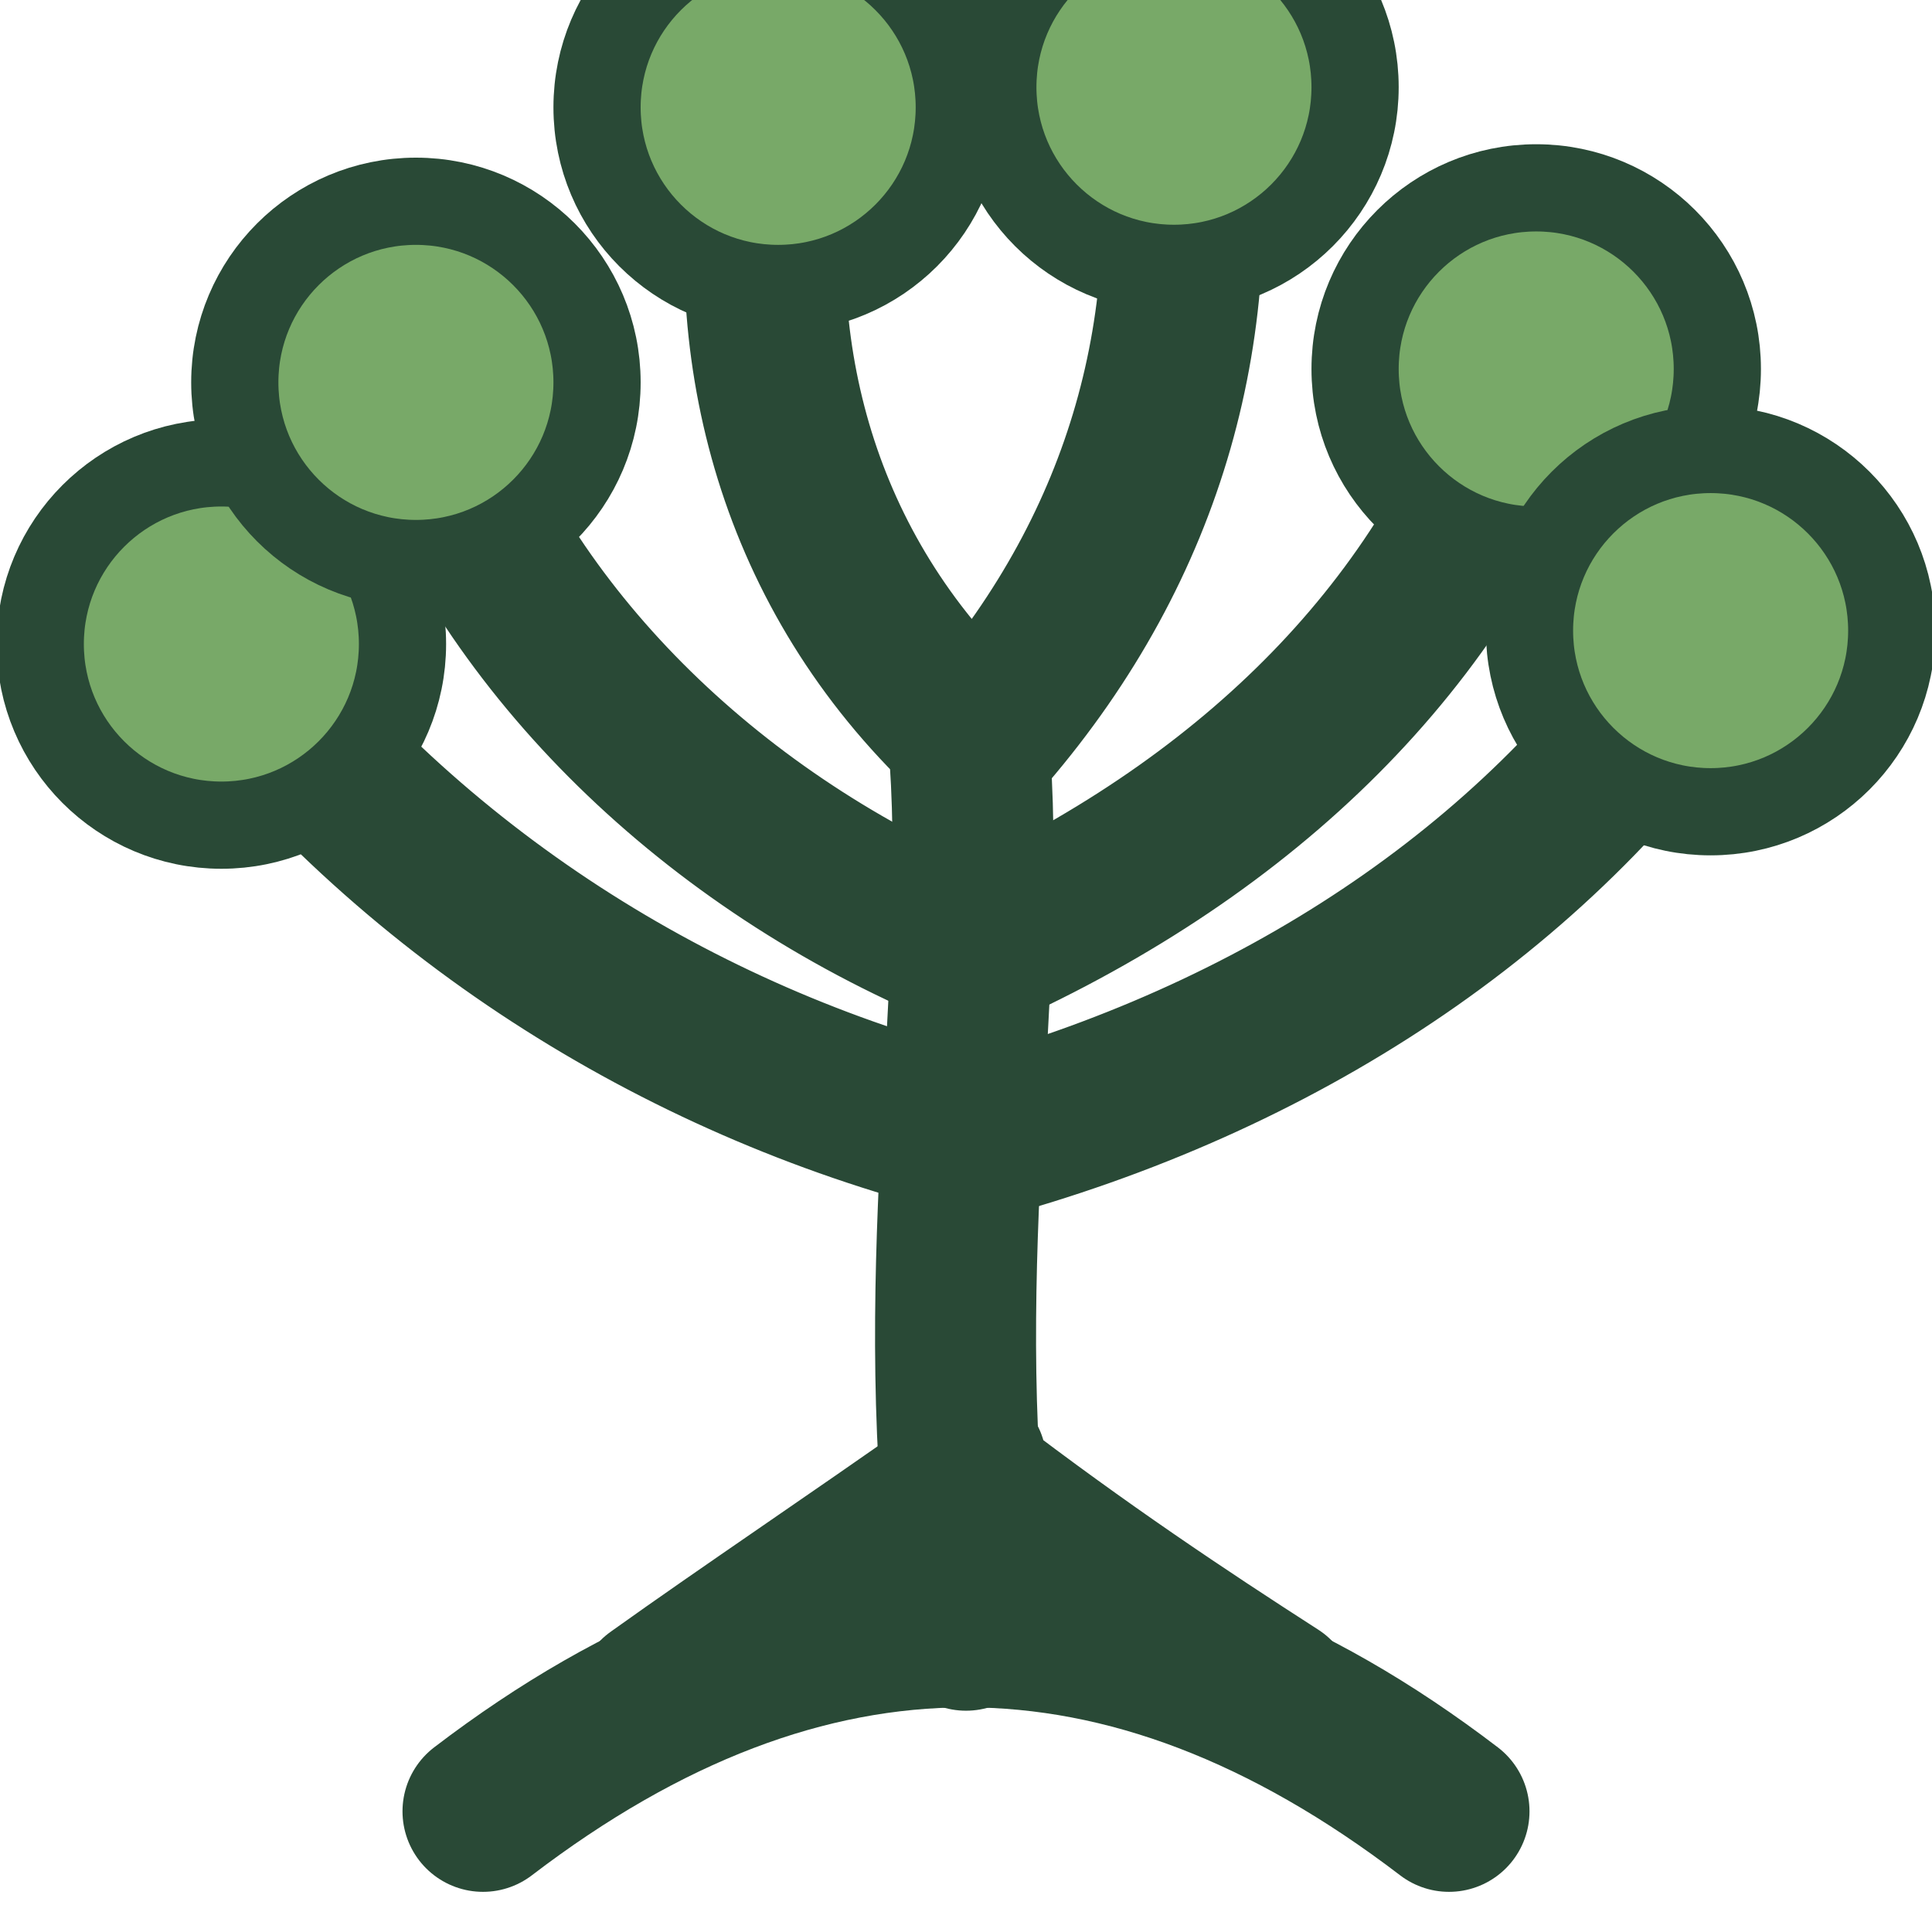
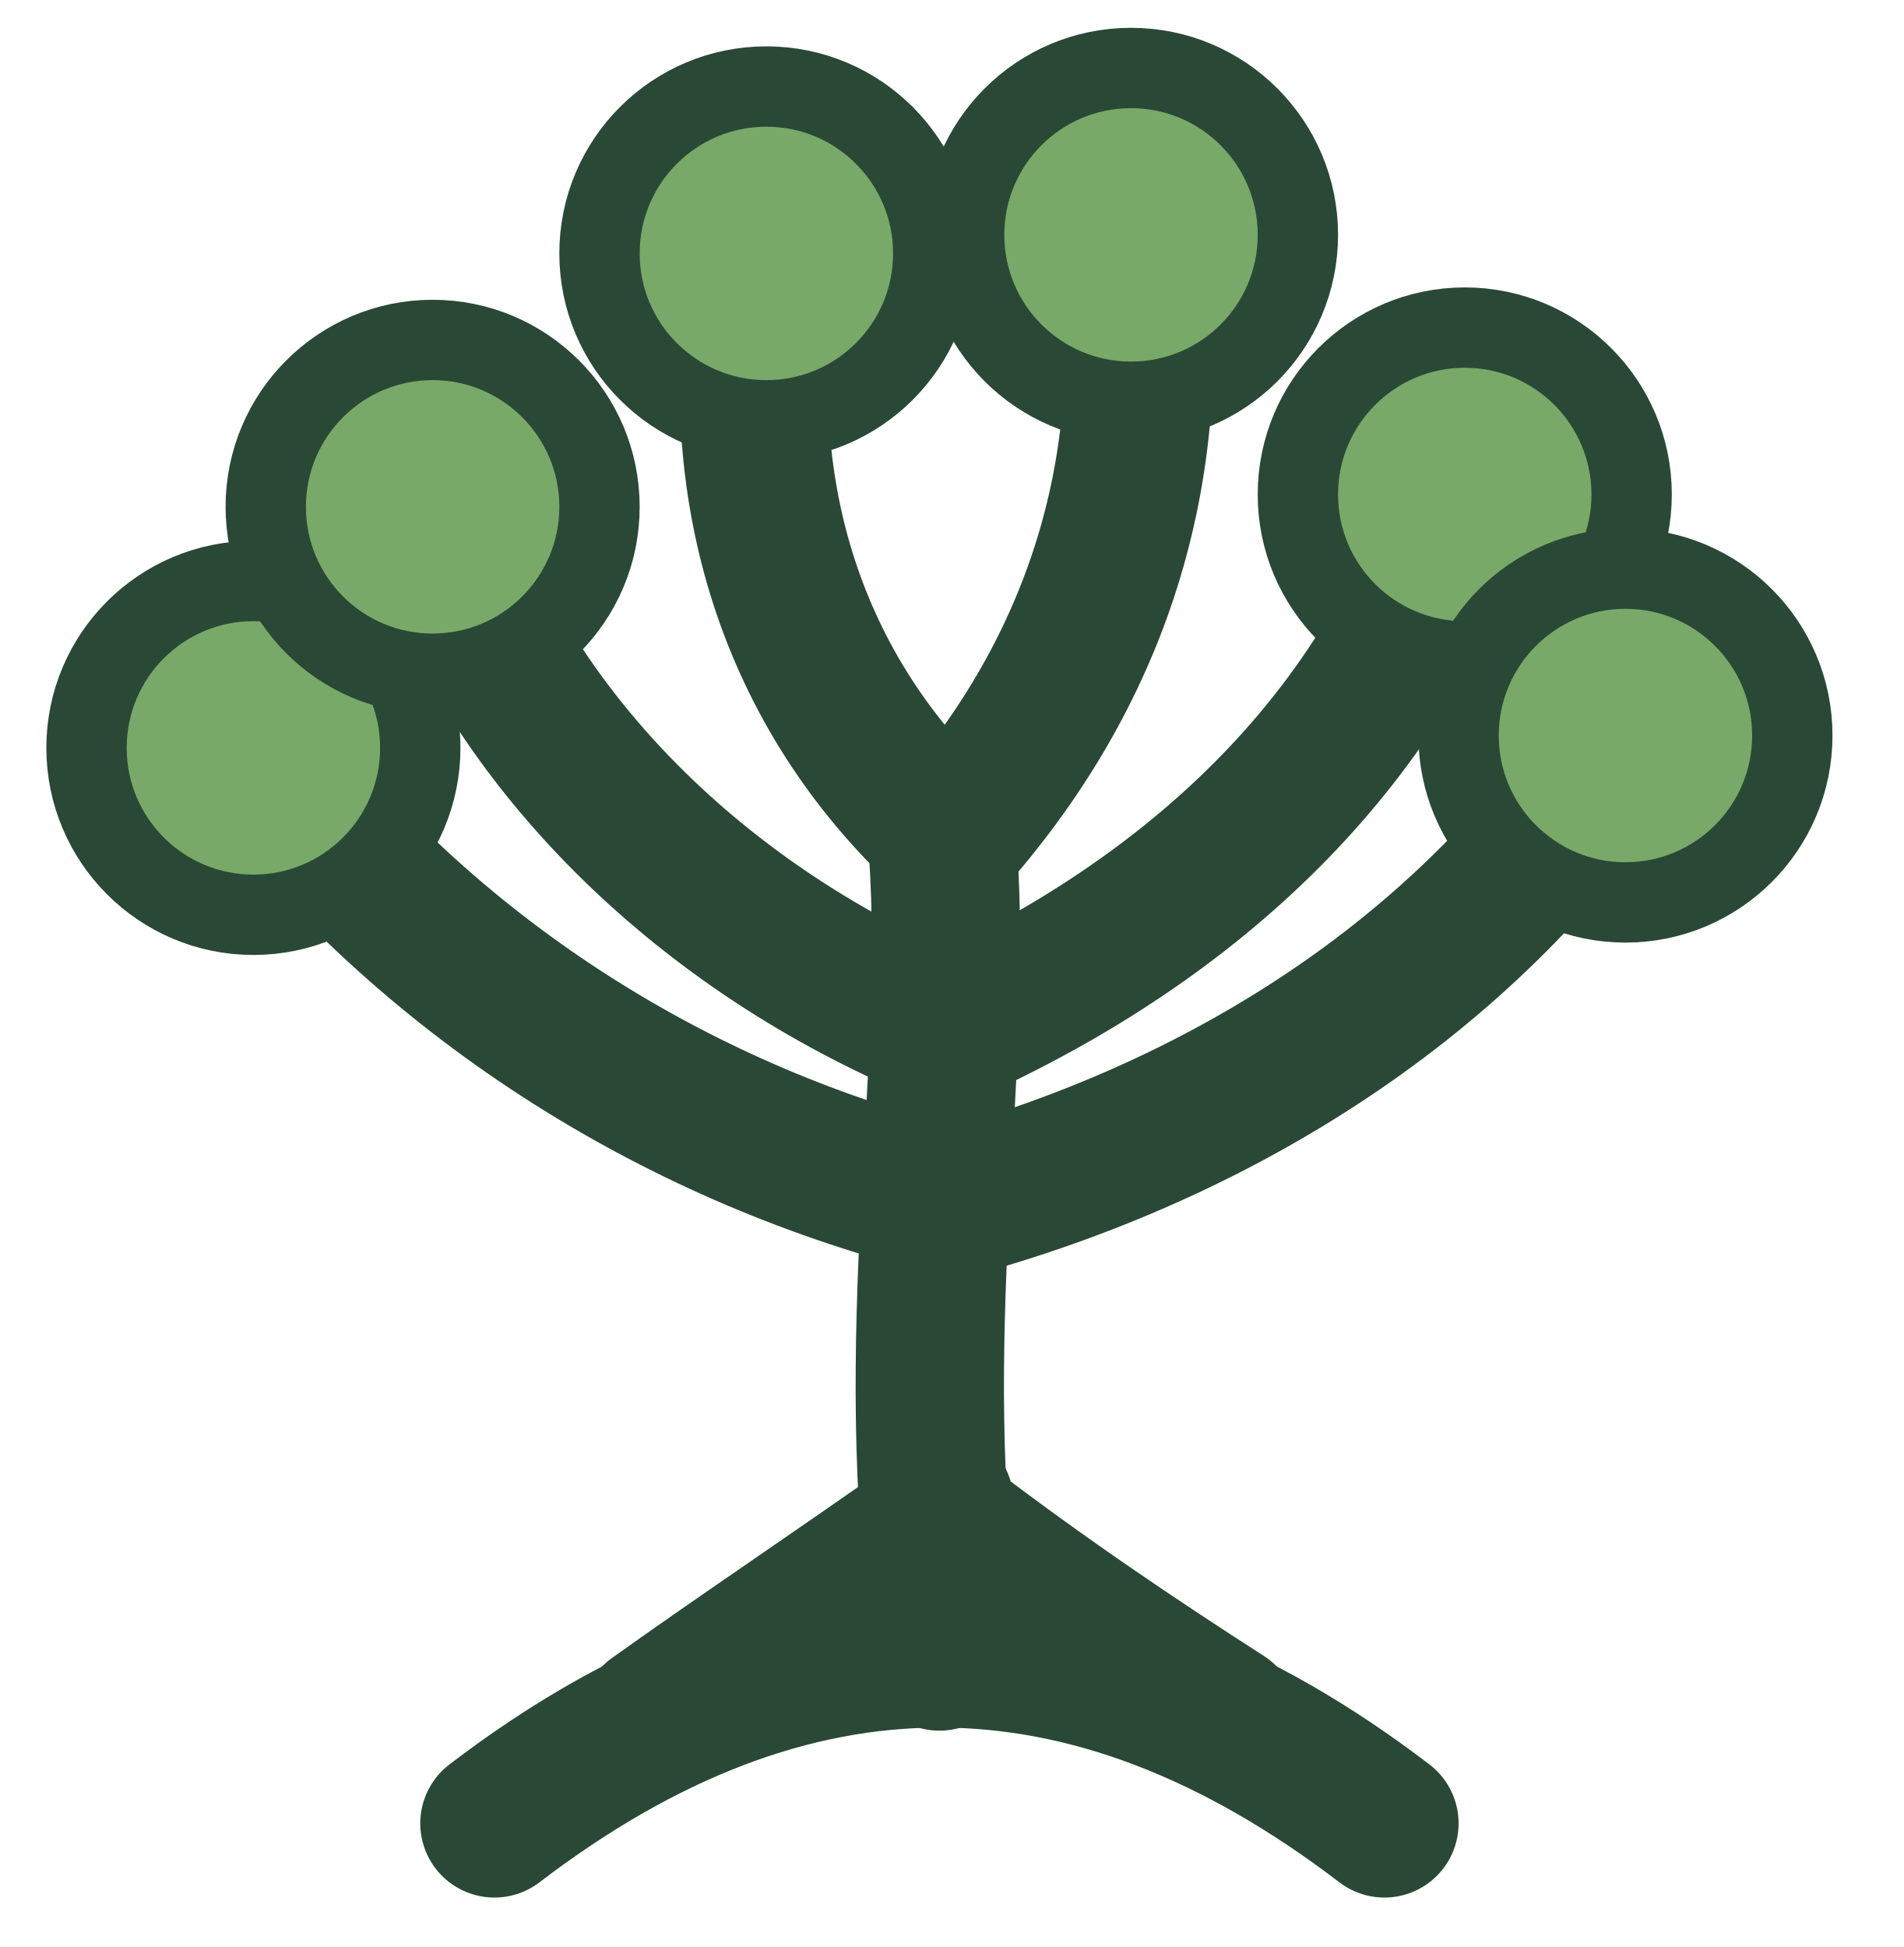
- <svg xmlns="http://www.w3.org/2000/svg" viewBox="112 125 288 285" aria-hidden="true">
+ <svg xmlns="http://www.w3.org/2000/svg" viewBox="104 100 308 315" aria-hidden="true">
  <g transform="translate(0 -36)">
    <g fill="none" stroke="#294936" stroke-width="24" stroke-linecap="round" stroke-linejoin="round">
      <path d="M256 392C251 344 260 304 256 267" />
      <path d="M256 330C213 319 173 294 145 257M251 300C214 283 185 253 174 218M253 267C229 242 222 209 228 177M259 270C283 242 292 209 287 174M261 301C301 282 329 253 341 216M261 330C306 317 344 291 367 255" />
      <path d="M256 382C239 394 224 404 210 414M256 382C273 395 288 405 302 414M256 379C254 391 254 399 256 404" />
      <path d="M184 431Q256 376 328 431" />
    </g>
    <g fill="#78a968" stroke="#294936" stroke-width="13">
      <circle cx="145" cy="257" r="27" />
      <circle cx="174" cy="218" r="27" />
      <circle cx="228" cy="177" r="27" />
      <circle cx="287" cy="174" r="27" />
      <circle cx="341" cy="216" r="27" />
      <circle cx="367" cy="255" r="27" />
    </g>
  </g>
</svg>
